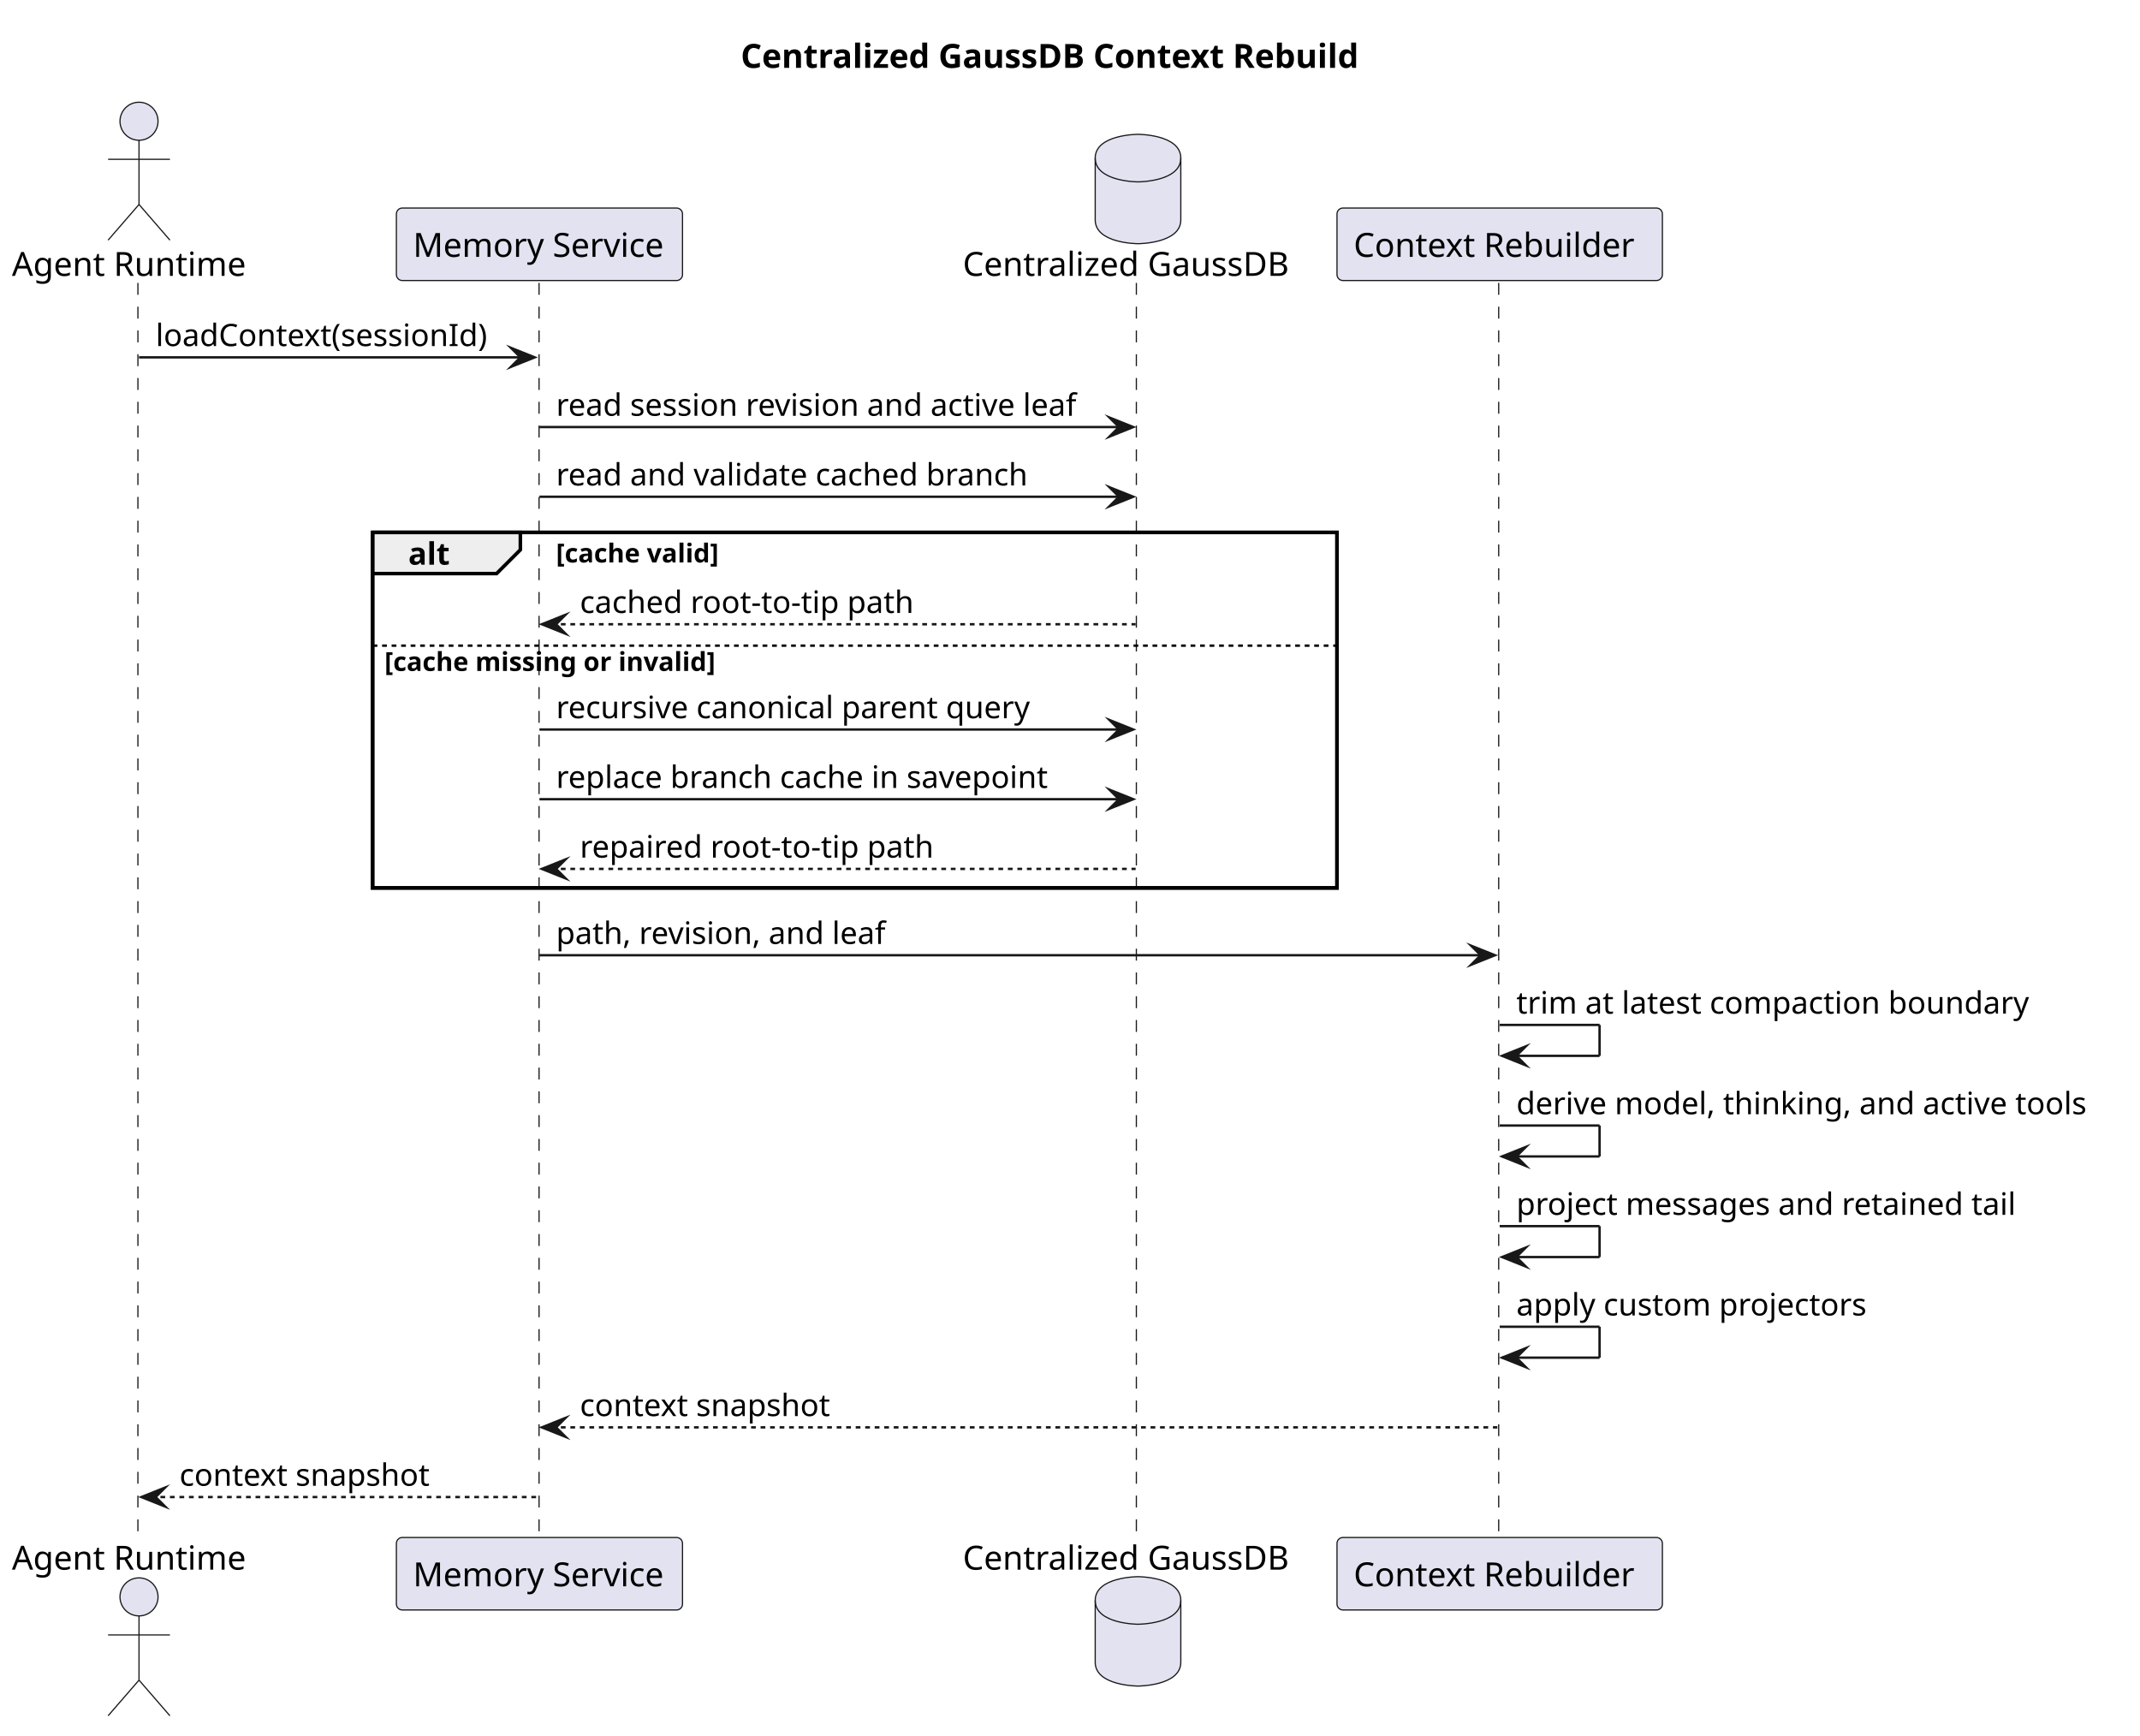
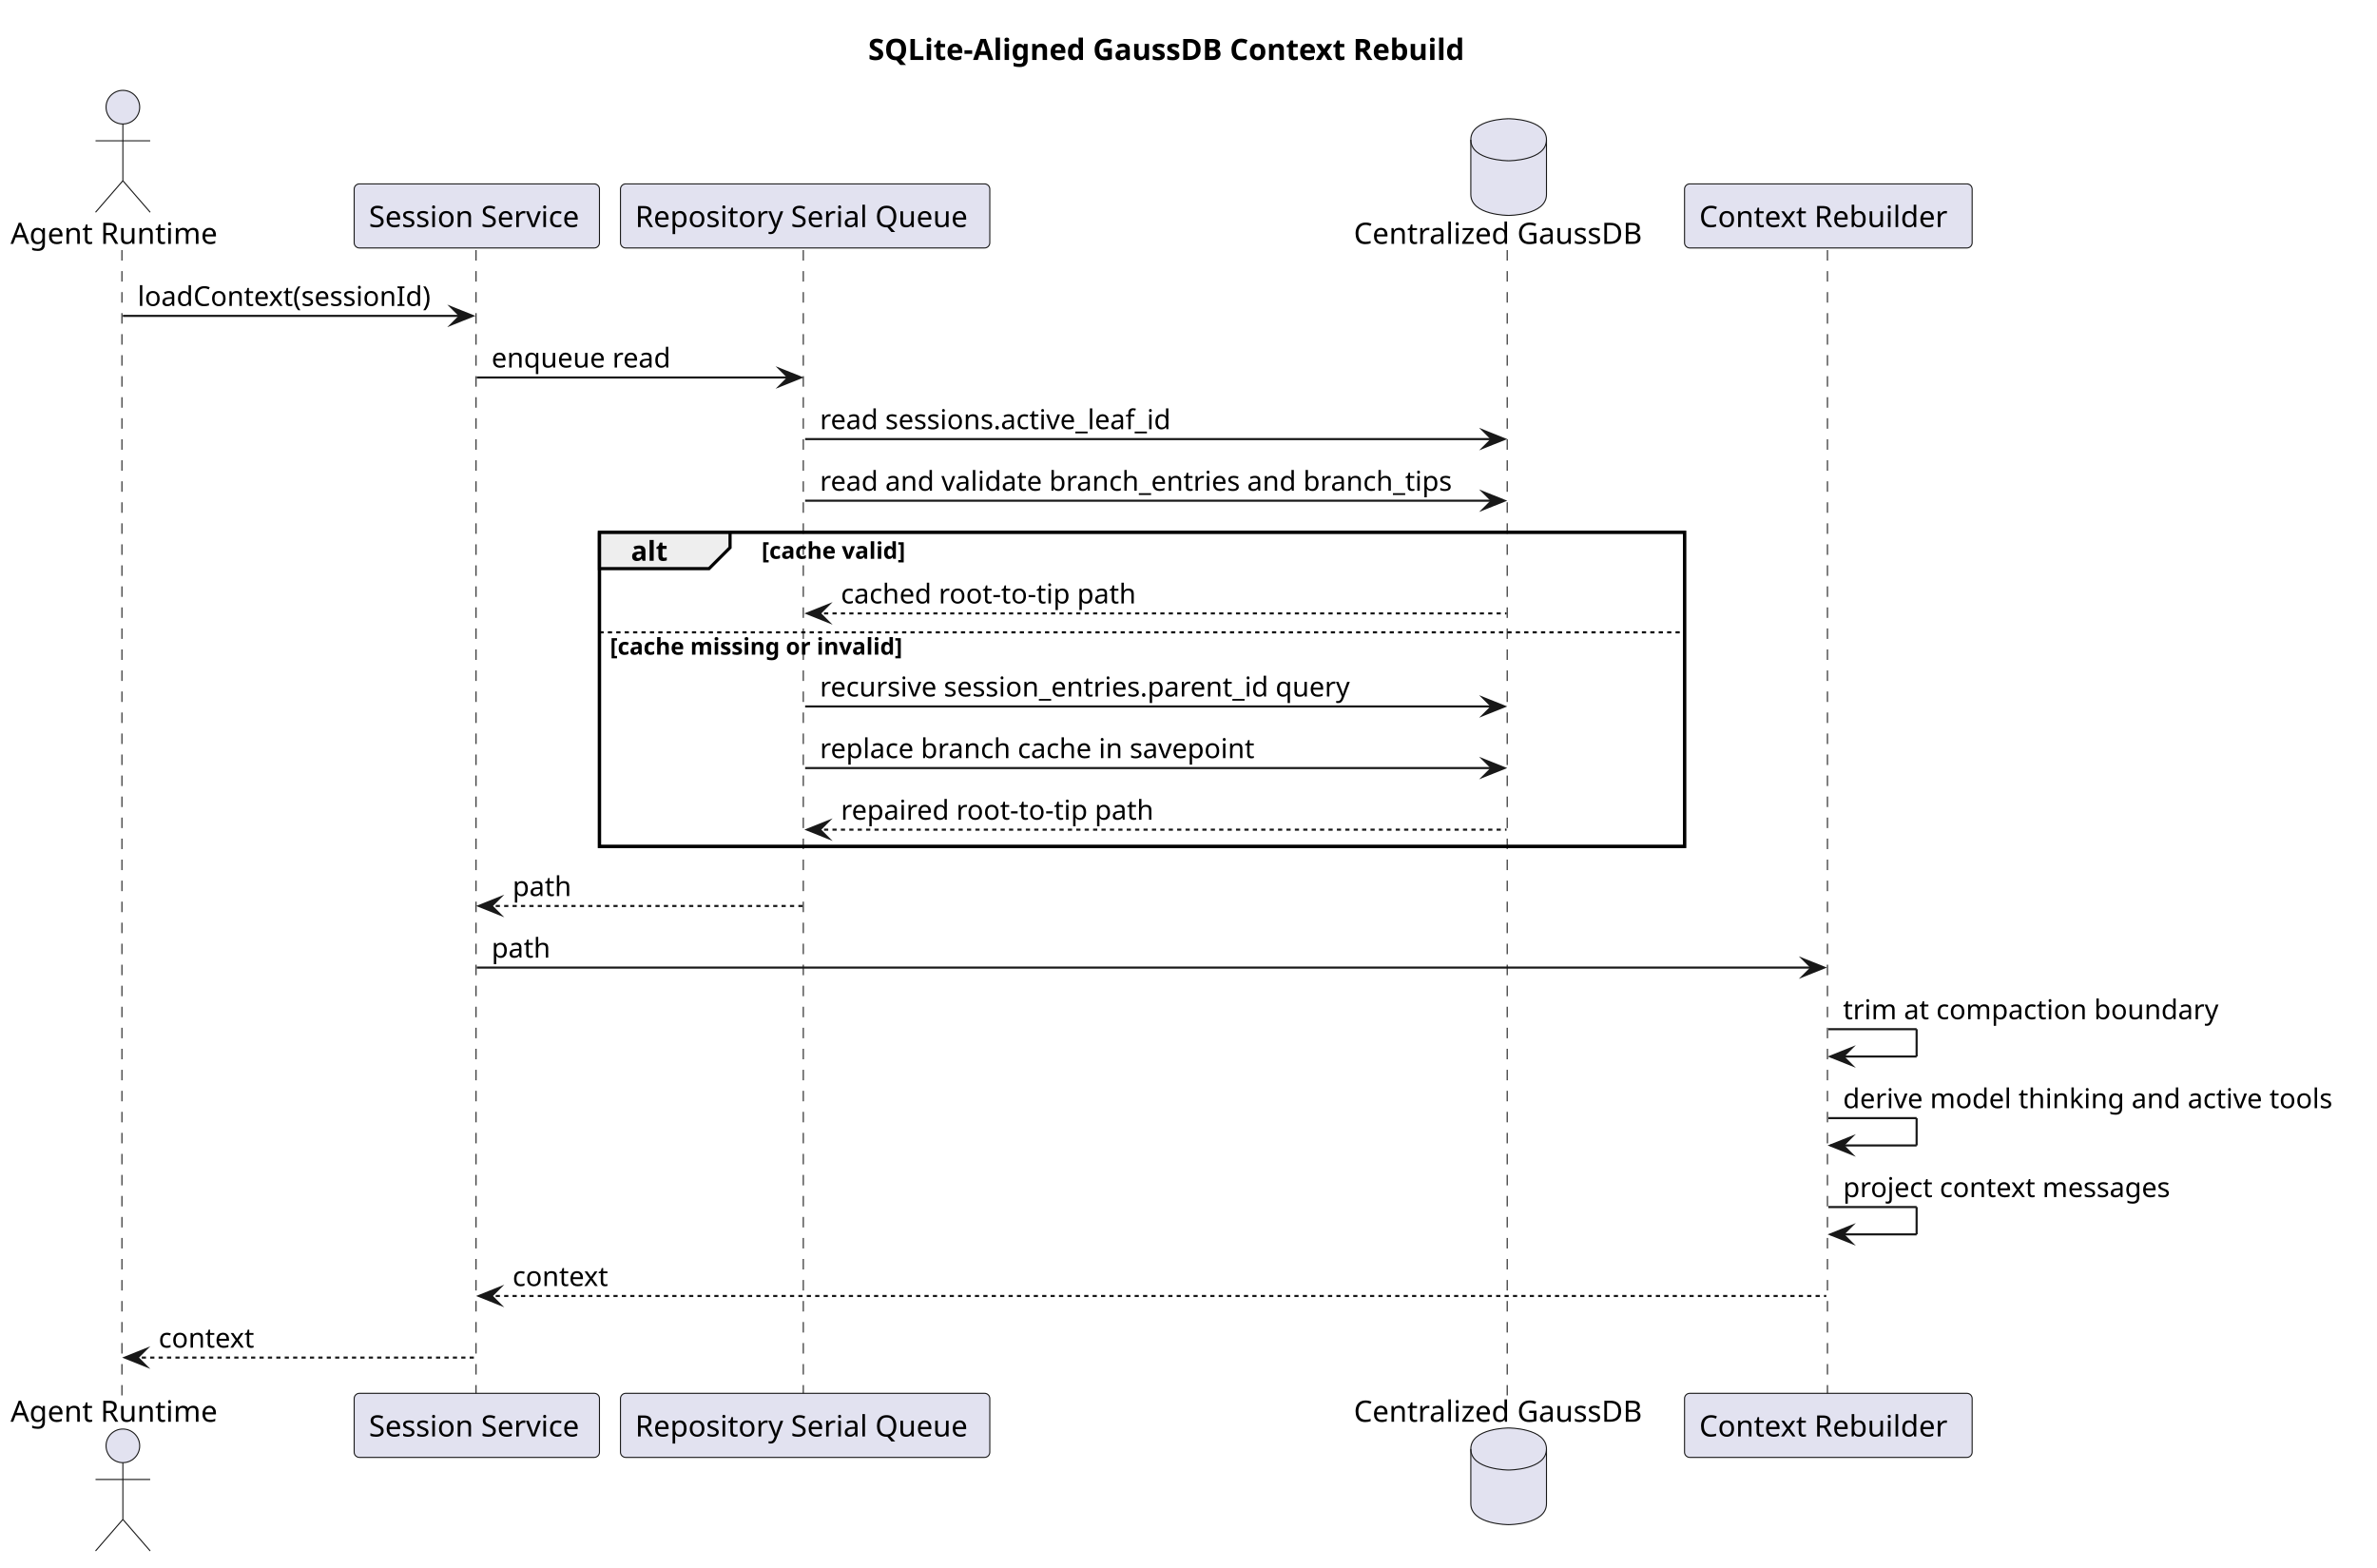
- <svg xmlns="http://www.w3.org/2000/svg" contentStyleType="text/css" data-diagram-type="SEQUENCE" height="730px" preserveAspectRatio="none" style="width:900px;height:730px;background:#FFFFFF;" version="1.1" viewBox="0 0 900 730" width="900px" zoomAndPan="magnify">
+ <svg xmlns="http://www.w3.org/2000/svg" contentStyleType="text/css" data-diagram-type="SEQUENCE" height="746px" preserveAspectRatio="none" style="width:1131px;height:746px;background:#FFFFFF;" version="1.1" viewBox="0 0 1131 746" width="1131px" zoomAndPan="magnify">
  <defs />
  <g>
-     <g class="title" data-source-line="265">
-       <text fill="#000000" font-family="sans-serif" font-size="14" font-weight="700" lengthAdjust="spacing" textLength="270.601" x="311.524" y="28.535">Centralized GaussDB Context Rebuild</text>
+     <g class="title" data-source-line="222">
+       <text fill="#000000" font-family="sans-serif" font-size="14" font-weight="700" lengthAdjust="spacing" textLength="298.471" x="413.09" y="28.535">SQLite-Aligned GaussDB Context Rebuild</text>
    </g>
-     <rect fill="none" height="149.508" style="stroke:#000000;stroke-width:1.5;" width="405.585" x="156.706" y="223.908" />
-     <g class="participant-lifeline" data-entity-uid="part1" data-qualified-name="runtime" data-source-line="278" id="part1-lifeline">
+     <rect fill="none" height="149.508" style="stroke:#000000;stroke-width:1.5;" width="516.293" x="285.227" y="253.219" />
+     <g class="participant-lifeline" data-entity-uid="part1" data-qualified-name="runtime" data-source-line="234" id="part1-lifeline">
      <g>
-         <rect fill="#000000" fill-opacity="0" height="528.613" width="8" x="54.463" y="118.977" />
-         <line style="stroke:#181818;stroke-width:0.5;stroke-dasharray:5,5;" x1="58" x2="58" y1="118.977" y2="647.59" />
+         <rect fill="#000000" fill-opacity="0" height="544.924" width="8" x="54.463" y="118.977" />
+         <line style="stroke:#181818;stroke-width:0.5;stroke-dasharray:5,5;" x1="58" x2="58" y1="118.977" y2="663.9" />
      </g>
    </g>
-     <g class="participant-lifeline" data-entity-uid="part2" data-qualified-name="memory" data-source-line="279" id="part2-lifeline">
+     <g class="participant-lifeline" data-entity-uid="part2" data-qualified-name="service" data-source-line="235" id="part2-lifeline">
      <g>
-         <rect fill="#000000" fill-opacity="0" height="528.613" width="8" x="222.872" y="118.977" />
-         <line style="stroke:#181818;stroke-width:0.5;stroke-dasharray:5,5;" x1="226.706" x2="226.706" y1="118.977" y2="647.59" />
+         <rect fill="#000000" fill-opacity="0" height="544.924" width="8" x="222.872" y="118.977" />
+         <line style="stroke:#181818;stroke-width:0.5;stroke-dasharray:5,5;" x1="226.517" x2="226.517" y1="118.977" y2="663.9" />
      </g>
    </g>
-     <g class="participant-lifeline" data-entity-uid="part3" data-qualified-name="db" data-source-line="280" id="part3-lifeline">
+     <g class="participant-lifeline" data-entity-uid="part3" data-qualified-name="queue" data-source-line="236" id="part3-lifeline">
      <g>
-         <rect fill="#000000" fill-opacity="0" height="528.613" width="8" x="474.601" y="118.977" />
-         <line style="stroke:#181818;stroke-width:0.5;stroke-dasharray:5,5;" x1="477.91" x2="477.91" y1="118.977" y2="647.59" />
+         <rect fill="#000000" fill-opacity="0" height="544.924" width="8" x="379.093" y="118.977" />
+         <line style="stroke:#181818;stroke-width:0.5;stroke-dasharray:5,5;" x1="382.227" x2="382.227" y1="118.977" y2="663.9" />
      </g>
    </g>
-     <g class="participant-lifeline" data-entity-uid="part4" data-qualified-name="rebuild" data-source-line="281" id="part4-lifeline">
+     <g class="participant-lifeline" data-entity-uid="part4" data-qualified-name="db" data-source-line="237" id="part4-lifeline">
      <g>
-         <rect fill="#000000" fill-opacity="0" height="528.613" width="8" x="626.715" y="118.977" />
-         <line style="stroke:#181818;stroke-width:0.5;stroke-dasharray:5,5;" x1="630.291" x2="630.291" y1="118.977" y2="647.59" />
+         <rect fill="#000000" fill-opacity="0" height="544.924" width="8" x="713.83" y="118.977" />
+         <line style="stroke:#181818;stroke-width:0.5;stroke-dasharray:5,5;" x1="717.139" x2="717.139" y1="118.977" y2="663.9" />
      </g>
    </g>
-     <g class="participant participant-head" data-entity-uid="part1" data-qualified-name="runtime" data-source-line="278" id="part1-head">
+     <g class="participant-lifeline" data-entity-uid="part5" data-qualified-name="rebuild" data-source-line="238" id="part5-lifeline">
+       <g>
+         <rect fill="#000000" fill-opacity="0" height="544.924" width="8" x="865.944" y="118.977" />
+         <line style="stroke:#181818;stroke-width:0.5;stroke-dasharray:5,5;" x1="869.52" x2="869.52" y1="118.977" y2="663.9" />
+       </g>
+     </g>
+     <g class="participant participant-head" data-entity-uid="part1" data-qualified-name="runtime" data-source-line="234" id="part1-head">
      <text fill="#000000" font-family="sans-serif" font-size="14" lengthAdjust="spacing" textLength="100.926" x="5" y="116.023">Agent Runtime</text>
      <ellipse cx="58.463" cy="50.988" fill="#E2E2F0" rx="8" ry="8" style="stroke:#181818;stroke-width:0.5;" />
      <path d="M58.463,58.988 L58.463,85.988 M45.463,66.988 L71.463,66.988 M58.463,85.988 L45.463,100.988 M58.463,85.988 L71.463,100.988" fill="none" style="stroke:#181818;stroke-width:0.5;" />
    </g>
-     <g class="participant participant-tail" data-entity-uid="part1" data-qualified-name="runtime" data-source-line="278" id="part1-tail">
-       <text fill="#000000" font-family="sans-serif" font-size="14" lengthAdjust="spacing" textLength="100.926" x="5" y="660.125">Agent Runtime</text>
-       <ellipse cx="58.463" cy="671.578" fill="#E2E2F0" rx="8" ry="8" style="stroke:#181818;stroke-width:0.5;" />
-       <path d="M58.463,679.578 L58.463,706.578 M45.463,687.578 L71.463,687.578 M58.463,706.578 L45.463,721.578 M58.463,706.578 L71.463,721.578" fill="none" style="stroke:#181818;stroke-width:0.5;" />
+     <g class="participant participant-tail" data-entity-uid="part1" data-qualified-name="runtime" data-source-line="234" id="part1-tail">
+       <text fill="#000000" font-family="sans-serif" font-size="14" lengthAdjust="spacing" textLength="100.926" x="5" y="676.436">Agent Runtime</text>
+       <ellipse cx="58.463" cy="687.889" fill="#E2E2F0" rx="8" ry="8" style="stroke:#181818;stroke-width:0.5;" />
+       <path d="M58.463,695.889 L58.463,722.889 M45.463,703.889 L71.463,703.889 M58.463,722.889 L45.463,737.889 M58.463,722.889 L71.463,737.889" fill="none" style="stroke:#181818;stroke-width:0.5;" />
    </g>
-     <g class="participant participant-head" data-entity-uid="part2" data-qualified-name="memory" data-source-line="279" id="part2-head">
-       <rect fill="#E2E2F0" height="30.488" rx="2.5" ry="2.5" style="stroke:#181818;stroke-width:0.5;" width="120.333" x="166.706" y="87.488" />
-       <text fill="#000000" font-family="sans-serif" font-size="14" lengthAdjust="spacing" textLength="106.333" x="173.706" y="108.023">Memory Service</text>
+     <g class="participant participant-head" data-entity-uid="part2" data-qualified-name="service" data-source-line="235" id="part2-head">
+       <rect fill="#E2E2F0" height="30.488" rx="2.5" ry="2.5" style="stroke:#181818;stroke-width:0.5;" width="116.71" x="168.517" y="87.488" />
+       <text fill="#000000" font-family="sans-serif" font-size="14" lengthAdjust="spacing" textLength="102.71" x="175.517" y="108.023">Session Service</text>
    </g>
-     <g class="participant participant-tail" data-entity-uid="part2" data-qualified-name="memory" data-source-line="279" id="part2-tail">
-       <rect fill="#E2E2F0" height="30.488" rx="2.5" ry="2.5" style="stroke:#181818;stroke-width:0.5;" width="120.333" x="166.706" y="646.59" />
-       <text fill="#000000" font-family="sans-serif" font-size="14" lengthAdjust="spacing" textLength="106.333" x="173.706" y="667.125">Memory Service</text>
+     <g class="participant participant-tail" data-entity-uid="part2" data-qualified-name="service" data-source-line="235" id="part2-tail">
+       <rect fill="#E2E2F0" height="30.488" rx="2.5" ry="2.5" style="stroke:#181818;stroke-width:0.5;" width="116.71" x="168.517" y="662.9" />
+       <text fill="#000000" font-family="sans-serif" font-size="14" lengthAdjust="spacing" textLength="102.71" x="175.517" y="683.436">Session Service</text>
    </g>
-     <g class="participant participant-head" data-entity-uid="part3" data-qualified-name="db" data-source-line="280" id="part3-head">
-       <text fill="#000000" font-family="sans-serif" font-size="14" lengthAdjust="spacing" textLength="141.381" x="404.91" y="116.023">Centralized GaussDB</text>
-       <path d="M460.601,66.488 C460.601,56.488 478.601,56.488 478.601,56.488 C478.601,56.488 496.601,56.488 496.601,66.488 L496.601,92.488 C496.601,102.488 478.601,102.488 478.601,102.488 C478.601,102.488 460.601,102.488 460.601,92.488 L460.601,66.488" fill="#E2E2F0" style="stroke:#181818;stroke-width:0.5;" />
-       <path d="M460.601,66.488 C460.601,76.488 478.601,76.488 478.601,76.488 C478.601,76.488 496.601,76.488 496.601,66.488" fill="none" style="stroke:#181818;stroke-width:0.5;" />
+     <g class="participant participant-head" data-entity-uid="part3" data-qualified-name="queue" data-source-line="236" id="part3-head">
+       <rect fill="#E2E2F0" height="30.488" rx="2.5" ry="2.5" style="stroke:#181818;stroke-width:0.5;" width="175.731" x="295.227" y="87.488" />
+       <text fill="#000000" font-family="sans-serif" font-size="14" lengthAdjust="spacing" textLength="161.731" x="302.227" y="108.023">Repository Serial Queue</text>
    </g>
-     <g class="participant participant-tail" data-entity-uid="part3" data-qualified-name="db" data-source-line="280" id="part3-tail">
-       <text fill="#000000" font-family="sans-serif" font-size="14" lengthAdjust="spacing" textLength="141.381" x="404.91" y="660.125">Centralized GaussDB</text>
-       <path d="M460.601,673.078 C460.601,663.078 478.601,663.078 478.601,663.078 C478.601,663.078 496.601,663.078 496.601,673.078 L496.601,699.078 C496.601,709.078 478.601,709.078 478.601,709.078 C478.601,709.078 460.601,709.078 460.601,699.078 L460.601,673.078" fill="#E2E2F0" style="stroke:#181818;stroke-width:0.5;" />
-       <path d="M460.601,673.078 C460.601,683.078 478.601,683.078 478.601,683.078 C478.601,683.078 496.601,683.078 496.601,673.078" fill="none" style="stroke:#181818;stroke-width:0.5;" />
+     <g class="participant participant-tail" data-entity-uid="part3" data-qualified-name="queue" data-source-line="236" id="part3-tail">
+       <rect fill="#E2E2F0" height="30.488" rx="2.5" ry="2.5" style="stroke:#181818;stroke-width:0.5;" width="175.731" x="295.227" y="662.9" />
+       <text fill="#000000" font-family="sans-serif" font-size="14" lengthAdjust="spacing" textLength="161.731" x="302.227" y="683.436">Repository Serial Queue</text>
    </g>
-     <g class="participant participant-head" data-entity-uid="part4" data-qualified-name="rebuild" data-source-line="281" id="part4-head">
-       <rect fill="#E2E2F0" height="30.488" rx="2.5" ry="2.5" style="stroke:#181818;stroke-width:0.5;" width="136.849" x="562.291" y="87.488" />
-       <text fill="#000000" font-family="sans-serif" font-size="14" lengthAdjust="spacing" textLength="122.849" x="569.291" y="108.023">Context Rebuilder</text>
+     <g class="participant participant-head" data-entity-uid="part4" data-qualified-name="db" data-source-line="237" id="part4-head">
+       <text fill="#000000" font-family="sans-serif" font-size="14" lengthAdjust="spacing" textLength="141.381" x="644.139" y="116.023">Centralized GaussDB</text>
+       <path d="M699.83,66.488 C699.83,56.488 717.83,56.488 717.83,56.488 C717.83,56.488 735.83,56.488 735.83,66.488 L735.83,92.488 C735.83,102.488 717.83,102.488 717.83,102.488 C717.83,102.488 699.83,102.488 699.83,92.488 L699.83,66.488" fill="#E2E2F0" style="stroke:#181818;stroke-width:0.5;" />
+       <path d="M699.83,66.488 C699.83,76.488 717.83,76.488 717.83,76.488 C717.83,76.488 735.83,76.488 735.83,66.488" fill="none" style="stroke:#181818;stroke-width:0.5;" />
    </g>
-     <g class="participant participant-tail" data-entity-uid="part4" data-qualified-name="rebuild" data-source-line="281" id="part4-tail">
-       <rect fill="#E2E2F0" height="30.488" rx="2.5" ry="2.5" style="stroke:#181818;stroke-width:0.5;" width="136.849" x="562.291" y="646.59" />
-       <text fill="#000000" font-family="sans-serif" font-size="14" lengthAdjust="spacing" textLength="122.849" x="569.291" y="667.125">Context Rebuilder</text>
+     <g class="participant participant-tail" data-entity-uid="part4" data-qualified-name="db" data-source-line="237" id="part4-tail">
+       <text fill="#000000" font-family="sans-serif" font-size="14" lengthAdjust="spacing" textLength="141.381" x="644.139" y="676.436">Centralized GaussDB</text>
+       <path d="M699.83,689.389 C699.83,679.389 717.83,679.389 717.83,679.389 C717.83,679.389 735.83,679.389 735.83,689.389 L735.83,715.389 C735.83,725.389 717.83,725.389 717.83,725.389 C717.83,725.389 699.83,725.389 699.83,715.389 L699.83,689.389" fill="#E2E2F0" style="stroke:#181818;stroke-width:0.5;" />
+       <path d="M699.83,689.389 C699.83,699.389 717.83,699.389 717.83,699.389 C717.83,699.389 735.83,699.389 735.83,689.389" fill="none" style="stroke:#181818;stroke-width:0.5;" />
    </g>
-     <g class="message" data-entity-1="part1" data-entity-2="part2" data-source-line="283" id="msg1">
+     <g class="participant participant-head" data-entity-uid="part5" data-qualified-name="rebuild" data-source-line="238" id="part5-head">
+       <rect fill="#E2E2F0" height="30.488" rx="2.5" ry="2.5" style="stroke:#181818;stroke-width:0.5;" width="136.849" x="801.52" y="87.488" />
+       <text fill="#000000" font-family="sans-serif" font-size="14" lengthAdjust="spacing" textLength="122.849" x="808.52" y="108.023">Context Rebuilder</text>
+     </g>
+     <g class="participant participant-tail" data-entity-uid="part5" data-qualified-name="rebuild" data-source-line="238" id="part5-tail">
+       <rect fill="#E2E2F0" height="30.488" rx="2.5" ry="2.5" style="stroke:#181818;stroke-width:0.5;" width="136.849" x="801.52" y="662.9" />
+       <text fill="#000000" font-family="sans-serif" font-size="14" lengthAdjust="spacing" textLength="122.849" x="808.52" y="683.436">Context Rebuilder</text>
+     </g>
+     <g class="message" data-entity-1="part1" data-entity-2="part2" data-source-line="240" id="msg1">
      <polygon fill="#181818" points="214.872,146.287,224.872,150.287,214.872,154.287,218.872,150.287" style="stroke:#181818;stroke-width:1;stroke-linejoin:miter;stroke-miterlimit:10;" />
      <line style="stroke:#181818;stroke-width:1;" x1="58.463" x2="220.872" y1="150.287" y2="150.287" />
      <text fill="#000000" font-family="sans-serif" font-size="13" lengthAdjust="spacing" textLength="144.409" x="65.463" y="145.545">loadContext(sessionId)</text>
    </g>
-     <g class="message" data-entity-1="part2" data-entity-2="part3" data-source-line="284" id="msg2">
-       <polygon fill="#181818" points="466.601,175.598,476.601,179.598,466.601,183.598,470.601,179.598" style="stroke:#181818;stroke-width:1;stroke-linejoin:miter;stroke-miterlimit:10;" />
-       <line style="stroke:#181818;stroke-width:1;" x1="226.872" x2="472.601" y1="179.598" y2="179.598" />
-       <text fill="#000000" font-family="sans-serif" font-size="13" lengthAdjust="spacing" textLength="227.728" x="233.872" y="174.856">read session revision and active leaf</text>
+     <g class="message" data-entity-1="part2" data-entity-2="part3" data-source-line="241" id="msg2">
+       <polygon fill="#181818" points="371.093,175.598,381.093,179.598,371.093,183.598,375.093,179.598" style="stroke:#181818;stroke-width:1;stroke-linejoin:miter;stroke-miterlimit:10;" />
+       <line style="stroke:#181818;stroke-width:1;" x1="226.872" x2="377.093" y1="179.598" y2="179.598" />
+       <text fill="#000000" font-family="sans-serif" font-size="13" lengthAdjust="spacing" textLength="86.15" x="233.872" y="174.856">enqueue read</text>
    </g>
-     <g class="message" data-entity-1="part2" data-entity-2="part3" data-source-line="285" id="msg3">
-       <polygon fill="#181818" points="466.601,204.908,476.601,208.908,466.601,212.908,470.601,208.908" style="stroke:#181818;stroke-width:1;stroke-linejoin:miter;stroke-miterlimit:10;" />
-       <line style="stroke:#181818;stroke-width:1;" x1="226.872" x2="472.601" y1="208.908" y2="208.908" />
-       <text fill="#000000" font-family="sans-serif" font-size="13" lengthAdjust="spacing" textLength="204.16" x="233.872" y="204.166">read and validate cached branch</text>
+     <g class="message" data-entity-1="part3" data-entity-2="part4" data-source-line="242" id="msg3">
+       <polygon fill="#181818" points="705.83,204.908,715.83,208.908,705.83,212.908,709.83,208.908" style="stroke:#181818;stroke-width:1;stroke-linejoin:miter;stroke-miterlimit:10;" />
+       <line style="stroke:#181818;stroke-width:1;" x1="383.093" x2="711.83" y1="208.908" y2="208.908" />
+       <text fill="#000000" font-family="sans-serif" font-size="13" lengthAdjust="spacing" textLength="174.04" x="390.093" y="204.166">read sessions.active_leaf_id</text>
    </g>
-     <path d="M156.706,223.908 L218.844,223.908 L218.844,231.219 L208.844,241.219 L156.706,241.219 L156.706,223.908" fill="#EEEEEE" style="stroke:#000000;stroke-width:1.5;" />
-     <rect fill="none" height="149.508" style="stroke:#000000;stroke-width:1.5;" width="405.585" x="156.706" y="223.908" />
-     <text fill="#000000" font-family="sans-serif" font-size="13" font-weight="700" lengthAdjust="spacing" textLength="17.139" x="171.706" y="237.477">alt</text>
-     <text fill="#000000" font-family="sans-serif" font-size="11" font-weight="700" lengthAdjust="spacing" textLength="71.06" x="233.844" y="236.543">[cache valid]</text>
-     <g class="message" data-entity-1="part3" data-entity-2="part2" data-source-line="287" id="msg4">
-       <polygon fill="#181818" points="237.872,258.529,227.872,262.529,237.872,266.529,233.872,262.529" style="stroke:#181818;stroke-width:1;stroke-linejoin:miter;stroke-miterlimit:10;" />
-       <line style="stroke:#181818;stroke-width:1;stroke-dasharray:2,2;" x1="231.872" x2="477.601" y1="262.529" y2="262.529" />
-       <text fill="#000000" font-family="sans-serif" font-size="13" lengthAdjust="spacing" textLength="151.353" x="243.872" y="257.787">cached root-to-tip path</text>
+     <g class="message" data-entity-1="part3" data-entity-2="part4" data-source-line="243" id="msg4">
+       <polygon fill="#181818" points="705.83,234.219,715.83,238.219,705.83,242.219,709.83,238.219" style="stroke:#181818;stroke-width:1;stroke-linejoin:miter;stroke-miterlimit:10;" />
+       <line style="stroke:#181818;stroke-width:1;" x1="383.093" x2="711.83" y1="238.219" y2="238.219" />
+       <text fill="#000000" font-family="sans-serif" font-size="13" lengthAdjust="spacing" textLength="310.737" x="390.093" y="233.477">read and validate branch_entries and branch_tips</text>
    </g>
-     <line style="stroke:#000000;stroke-width:1;stroke-dasharray:2,2;" x1="156.706" x2="562.291" y1="271.529" y2="271.529" />
-     <text fill="#000000" font-family="sans-serif" font-size="11" font-weight="700" lengthAdjust="spacing" textLength="145.879" x="161.706" y="282.164">[cache missing or invalid]</text>
-     <g class="message" data-entity-1="part2" data-entity-2="part3" data-source-line="289" id="msg5">
-       <polygon fill="#181818" points="466.601,302.795,476.601,306.795,466.601,310.795,470.601,306.795" style="stroke:#181818;stroke-width:1;stroke-linejoin:miter;stroke-miterlimit:10;" />
-       <line style="stroke:#181818;stroke-width:1;" x1="226.872" x2="472.601" y1="306.795" y2="306.795" />
-       <text fill="#000000" font-family="sans-serif" font-size="13" lengthAdjust="spacing" textLength="205.074" x="233.872" y="302.053">recursive canonical parent query</text>
+     <path d="M285.227,253.219 L347.366,253.219 L347.366,260.529 L337.366,270.529 L285.227,270.529 L285.227,253.219" fill="#EEEEEE" style="stroke:#000000;stroke-width:1.5;" />
+     <rect fill="none" height="149.508" style="stroke:#000000;stroke-width:1.5;" width="516.293" x="285.227" y="253.219" />
+     <text fill="#000000" font-family="sans-serif" font-size="13" font-weight="700" lengthAdjust="spacing" textLength="17.139" x="300.227" y="266.787">alt</text>
+     <text fill="#000000" font-family="sans-serif" font-size="11" font-weight="700" lengthAdjust="spacing" textLength="71.06" x="362.366" y="265.853">[cache valid]</text>
+     <g class="message" data-entity-1="part4" data-entity-2="part3" data-source-line="245" id="msg5">
+       <polygon fill="#181818" points="394.093,287.84,384.093,291.84,394.093,295.84,390.093,291.84" style="stroke:#181818;stroke-width:1;stroke-linejoin:miter;stroke-miterlimit:10;" />
+       <line style="stroke:#181818;stroke-width:1;stroke-dasharray:2,2;" x1="388.093" x2="716.83" y1="291.84" y2="291.84" />
+       <text fill="#000000" font-family="sans-serif" font-size="13" lengthAdjust="spacing" textLength="151.353" x="400.093" y="287.098">cached root-to-tip path</text>
    </g>
-     <g class="message" data-entity-1="part2" data-entity-2="part3" data-source-line="290" id="msg6">
-       <polygon fill="#181818" points="466.601,332.106,476.601,336.106,466.601,340.106,470.601,336.106" style="stroke:#181818;stroke-width:1;stroke-linejoin:miter;stroke-miterlimit:10;" />
-       <line style="stroke:#181818;stroke-width:1;" x1="226.872" x2="472.601" y1="336.106" y2="336.106" />
-       <text fill="#000000" font-family="sans-serif" font-size="13" lengthAdjust="spacing" textLength="213.776" x="233.872" y="331.363">replace branch cache in savepoint</text>
+     <line style="stroke:#000000;stroke-width:1;stroke-dasharray:2,2;" x1="285.227" x2="801.52" y1="300.84" y2="300.84" />
+     <text fill="#000000" font-family="sans-serif" font-size="11" font-weight="700" lengthAdjust="spacing" textLength="145.879" x="290.227" y="311.475">[cache missing or invalid]</text>
+     <g class="message" data-entity-1="part3" data-entity-2="part4" data-source-line="247" id="msg6">
+       <polygon fill="#181818" points="705.83,332.106,715.83,336.106,705.83,340.106,709.83,336.106" style="stroke:#181818;stroke-width:1;stroke-linejoin:miter;stroke-miterlimit:10;" />
+       <line style="stroke:#181818;stroke-width:1;" x1="383.093" x2="711.83" y1="336.106" y2="336.106" />
+       <text fill="#000000" font-family="sans-serif" font-size="13" lengthAdjust="spacing" textLength="260.755" x="390.093" y="331.363">recursive session_entries.parent_id query</text>
    </g>
-     <g class="message" data-entity-1="part3" data-entity-2="part2" data-source-line="291" id="msg7">
-       <polygon fill="#181818" points="237.872,361.416,227.872,365.416,237.872,369.416,233.872,365.416" style="stroke:#181818;stroke-width:1;stroke-linejoin:miter;stroke-miterlimit:10;" />
-       <line style="stroke:#181818;stroke-width:1;stroke-dasharray:2,2;" x1="231.872" x2="477.601" y1="365.416" y2="365.416" />
-       <text fill="#000000" font-family="sans-serif" font-size="13" lengthAdjust="spacing" textLength="159.79" x="243.872" y="360.674">repaired root-to-tip path</text>
+     <g class="message" data-entity-1="part3" data-entity-2="part4" data-source-line="248" id="msg7">
+       <polygon fill="#181818" points="705.83,361.416,715.83,365.416,705.83,369.416,709.83,365.416" style="stroke:#181818;stroke-width:1;stroke-linejoin:miter;stroke-miterlimit:10;" />
+       <line style="stroke:#181818;stroke-width:1;" x1="383.093" x2="711.83" y1="365.416" y2="365.416" />
+       <text fill="#000000" font-family="sans-serif" font-size="13" lengthAdjust="spacing" textLength="213.776" x="390.093" y="360.674">replace branch cache in savepoint</text>
    </g>
-     <g class="message" data-entity-1="part2" data-entity-2="part4" data-source-line="293" id="msg8">
-       <polygon fill="#181818" points="618.715,397.727,628.715,401.727,618.715,405.727,622.715,401.727" style="stroke:#181818;stroke-width:1;stroke-linejoin:miter;stroke-miterlimit:10;" />
-       <line style="stroke:#181818;stroke-width:1;" x1="226.872" x2="624.715" y1="401.727" y2="401.727" />
-       <text fill="#000000" font-family="sans-serif" font-size="13" lengthAdjust="spacing" textLength="144.733" x="233.872" y="396.984">path, revision, and leaf</text>
+     <g class="message" data-entity-1="part4" data-entity-2="part3" data-source-line="249" id="msg8">
+       <polygon fill="#181818" points="394.093,390.727,384.093,394.727,394.093,398.727,390.093,394.727" style="stroke:#181818;stroke-width:1;stroke-linejoin:miter;stroke-miterlimit:10;" />
+       <line style="stroke:#181818;stroke-width:1;stroke-dasharray:2,2;" x1="388.093" x2="716.83" y1="394.727" y2="394.727" />
+       <text fill="#000000" font-family="sans-serif" font-size="13" lengthAdjust="spacing" textLength="159.79" x="400.093" y="389.984">repaired root-to-tip path</text>
    </g>
-     <g class="message" data-entity-1="part4" data-entity-2="part4" data-source-line="294" id="msg9">
-       <line style="stroke:#181818;stroke-width:1;" x1="630.715" x2="672.715" y1="431.037" y2="431.037" />
-       <line style="stroke:#181818;stroke-width:1;" x1="672.715" x2="672.715" y1="431.037" y2="444.037" />
-       <line style="stroke:#181818;stroke-width:1;" x1="631.715" x2="672.715" y1="444.037" y2="444.037" />
-       <polygon fill="#181818" points="641.715,440.037,631.715,444.037,641.715,448.037,637.715,444.037" style="stroke:#181818;stroke-width:1;stroke-linejoin:miter;stroke-miterlimit:10;" />
-       <text fill="#000000" font-family="sans-serif" font-size="13" lengthAdjust="spacing" textLength="222.352" x="637.715" y="426.295">trim at latest compaction boundary</text>
+     <g class="message" data-entity-1="part3" data-entity-2="part2" data-source-line="251" id="msg9">
+       <polygon fill="#181818" points="237.872,427.037,227.872,431.037,237.872,435.037,233.872,431.037" style="stroke:#181818;stroke-width:1;stroke-linejoin:miter;stroke-miterlimit:10;" />
+       <line style="stroke:#181818;stroke-width:1;stroke-dasharray:2,2;" x1="231.872" x2="382.093" y1="431.037" y2="431.037" />
+       <text fill="#000000" font-family="sans-serif" font-size="13" lengthAdjust="spacing" textLength="28.291" x="243.872" y="426.295">path</text>
    </g>
-     <g class="message" data-entity-1="part4" data-entity-2="part4" data-source-line="295" id="msg10">
-       <line style="stroke:#181818;stroke-width:1;" x1="630.715" x2="672.715" y1="473.348" y2="473.348" />
-       <line style="stroke:#181818;stroke-width:1;" x1="672.715" x2="672.715" y1="473.348" y2="486.348" />
-       <line style="stroke:#181818;stroke-width:1;" x1="631.715" x2="672.715" y1="486.348" y2="486.348" />
-       <polygon fill="#181818" points="641.715,482.348,631.715,486.348,641.715,490.348,637.715,486.348" style="stroke:#181818;stroke-width:1;stroke-linejoin:miter;stroke-miterlimit:10;" />
-       <text fill="#000000" font-family="sans-serif" font-size="13" lengthAdjust="spacing" textLength="249.933" x="637.715" y="468.606">derive model, thinking, and active tools</text>
+     <g class="message" data-entity-1="part2" data-entity-2="part5" data-source-line="252" id="msg10">
+       <polygon fill="#181818" points="857.944,456.348,867.944,460.348,857.944,464.348,861.944,460.348" style="stroke:#181818;stroke-width:1;stroke-linejoin:miter;stroke-miterlimit:10;" />
+       <line style="stroke:#181818;stroke-width:1;" x1="226.872" x2="863.944" y1="460.348" y2="460.348" />
+       <text fill="#000000" font-family="sans-serif" font-size="13" lengthAdjust="spacing" textLength="28.291" x="233.872" y="455.606">path</text>
    </g>
-     <g class="message" data-entity-1="part4" data-entity-2="part4" data-source-line="296" id="msg11">
-       <line style="stroke:#181818;stroke-width:1;" x1="630.715" x2="672.715" y1="515.658" y2="515.658" />
-       <line style="stroke:#181818;stroke-width:1;" x1="672.715" x2="672.715" y1="515.658" y2="528.658" />
-       <line style="stroke:#181818;stroke-width:1;" x1="631.715" x2="672.715" y1="528.658" y2="528.658" />
-       <polygon fill="#181818" points="641.715,524.658,631.715,528.658,641.715,532.658,637.715,528.658" style="stroke:#181818;stroke-width:1;stroke-linejoin:miter;stroke-miterlimit:10;" />
-       <text fill="#000000" font-family="sans-serif" font-size="13" lengthAdjust="spacing" textLength="217.287" x="637.715" y="510.916">project messages and retained tail</text>
+     <g class="message" data-entity-1="part5" data-entity-2="part5" data-source-line="253" id="msg11">
+       <line style="stroke:#181818;stroke-width:1;" x1="869.944" x2="911.944" y1="489.658" y2="489.658" />
+       <line style="stroke:#181818;stroke-width:1;" x1="911.944" x2="911.944" y1="489.658" y2="502.658" />
+       <line style="stroke:#181818;stroke-width:1;" x1="870.944" x2="911.944" y1="502.658" y2="502.658" />
+       <polygon fill="#181818" points="880.944,498.658,870.944,502.658,880.944,506.658,876.944,502.658" style="stroke:#181818;stroke-width:1;stroke-linejoin:miter;stroke-miterlimit:10;" />
+       <text fill="#000000" font-family="sans-serif" font-size="13" lengthAdjust="spacing" textLength="183.708" x="876.944" y="484.916">trim at compaction boundary</text>
    </g>
-     <g class="message" data-entity-1="part4" data-entity-2="part4" data-source-line="297" id="msg12">
-       <line style="stroke:#181818;stroke-width:1;" x1="630.715" x2="672.715" y1="557.969" y2="557.969" />
-       <line style="stroke:#181818;stroke-width:1;" x1="672.715" x2="672.715" y1="557.969" y2="570.969" />
-       <line style="stroke:#181818;stroke-width:1;" x1="631.715" x2="672.715" y1="570.969" y2="570.969" />
-       <polygon fill="#181818" points="641.715,566.969,631.715,570.969,641.715,574.969,637.715,570.969" style="stroke:#181818;stroke-width:1;stroke-linejoin:miter;stroke-miterlimit:10;" />
-       <text fill="#000000" font-family="sans-serif" font-size="13" lengthAdjust="spacing" textLength="152.794" x="637.715" y="553.227">apply custom projectors</text>
+     <g class="message" data-entity-1="part5" data-entity-2="part5" data-source-line="254" id="msg12">
+       <line style="stroke:#181818;stroke-width:1;" x1="869.944" x2="911.944" y1="531.969" y2="531.969" />
+       <line style="stroke:#181818;stroke-width:1;" x1="911.944" x2="911.944" y1="531.969" y2="544.969" />
+       <line style="stroke:#181818;stroke-width:1;" x1="870.944" x2="911.944" y1="544.969" y2="544.969" />
+       <polygon fill="#181818" points="880.944,540.969,870.944,544.969,880.944,548.969,876.944,544.969" style="stroke:#181818;stroke-width:1;stroke-linejoin:miter;stroke-miterlimit:10;" />
+       <text fill="#000000" font-family="sans-serif" font-size="13" lengthAdjust="spacing" textLength="241.706" x="876.944" y="527.227">derive model thinking and active tools</text>
    </g>
-     <g class="message" data-entity-1="part4" data-entity-2="part2" data-source-line="298" id="msg13">
-       <polygon fill="#181818" points="237.872,596.279,227.872,600.279,237.872,604.279,233.872,600.279" style="stroke:#181818;stroke-width:1;stroke-linejoin:miter;stroke-miterlimit:10;" />
-       <line style="stroke:#181818;stroke-width:1;stroke-dasharray:2,2;" x1="231.872" x2="629.715" y1="600.279" y2="600.279" />
-       <text fill="#000000" font-family="sans-serif" font-size="13" lengthAdjust="spacing" textLength="109.364" x="243.872" y="595.537">context snapshot</text>
+     <g class="message" data-entity-1="part5" data-entity-2="part5" data-source-line="255" id="msg13">
+       <line style="stroke:#181818;stroke-width:1;" x1="869.944" x2="911.944" y1="574.279" y2="574.279" />
+       <line style="stroke:#181818;stroke-width:1;" x1="911.944" x2="911.944" y1="574.279" y2="587.279" />
+       <line style="stroke:#181818;stroke-width:1;" x1="870.944" x2="911.944" y1="587.279" y2="587.279" />
+       <polygon fill="#181818" points="880.944,583.279,870.944,587.279,880.944,591.279,876.944,587.279" style="stroke:#181818;stroke-width:1;stroke-linejoin:miter;stroke-miterlimit:10;" />
+       <text fill="#000000" font-family="sans-serif" font-size="13" lengthAdjust="spacing" textLength="161.872" x="876.944" y="569.537">project context messages</text>
    </g>
-     <g class="message" data-entity-1="part2" data-entity-2="part1" data-source-line="299" id="msg14">
-       <polygon fill="#181818" points="69.463,625.59,59.463,629.59,69.463,633.59,65.463,629.59" style="stroke:#181818;stroke-width:1;stroke-linejoin:miter;stroke-miterlimit:10;" />
-       <line style="stroke:#181818;stroke-width:1;stroke-dasharray:2,2;" x1="63.463" x2="225.872" y1="629.59" y2="629.59" />
-       <text fill="#000000" font-family="sans-serif" font-size="13" lengthAdjust="spacing" textLength="109.364" x="75.463" y="624.848">context snapshot</text>
+     <g class="message" data-entity-1="part5" data-entity-2="part2" data-source-line="256" id="msg14">
+       <polygon fill="#181818" points="237.872,612.59,227.872,616.59,237.872,620.59,233.872,616.59" style="stroke:#181818;stroke-width:1;stroke-linejoin:miter;stroke-miterlimit:10;" />
+       <line style="stroke:#181818;stroke-width:1;stroke-dasharray:2,2;" x1="231.872" x2="868.944" y1="616.59" y2="616.59" />
+       <text fill="#000000" font-family="sans-serif" font-size="13" lengthAdjust="spacing" textLength="47.652" x="243.872" y="611.848">context</text>
+     </g>
+     <g class="message" data-entity-1="part2" data-entity-2="part1" data-source-line="257" id="msg15">
+       <polygon fill="#181818" points="69.463,641.9,59.463,645.9,69.463,649.9,65.463,645.9" style="stroke:#181818;stroke-width:1;stroke-linejoin:miter;stroke-miterlimit:10;" />
+       <line style="stroke:#181818;stroke-width:1;stroke-dasharray:2,2;" x1="63.463" x2="225.872" y1="645.9" y2="645.9" />
+       <text fill="#000000" font-family="sans-serif" font-size="13" lengthAdjust="spacing" textLength="47.652" x="75.463" y="641.158">context</text>
    </g>
  </g>
</svg>
